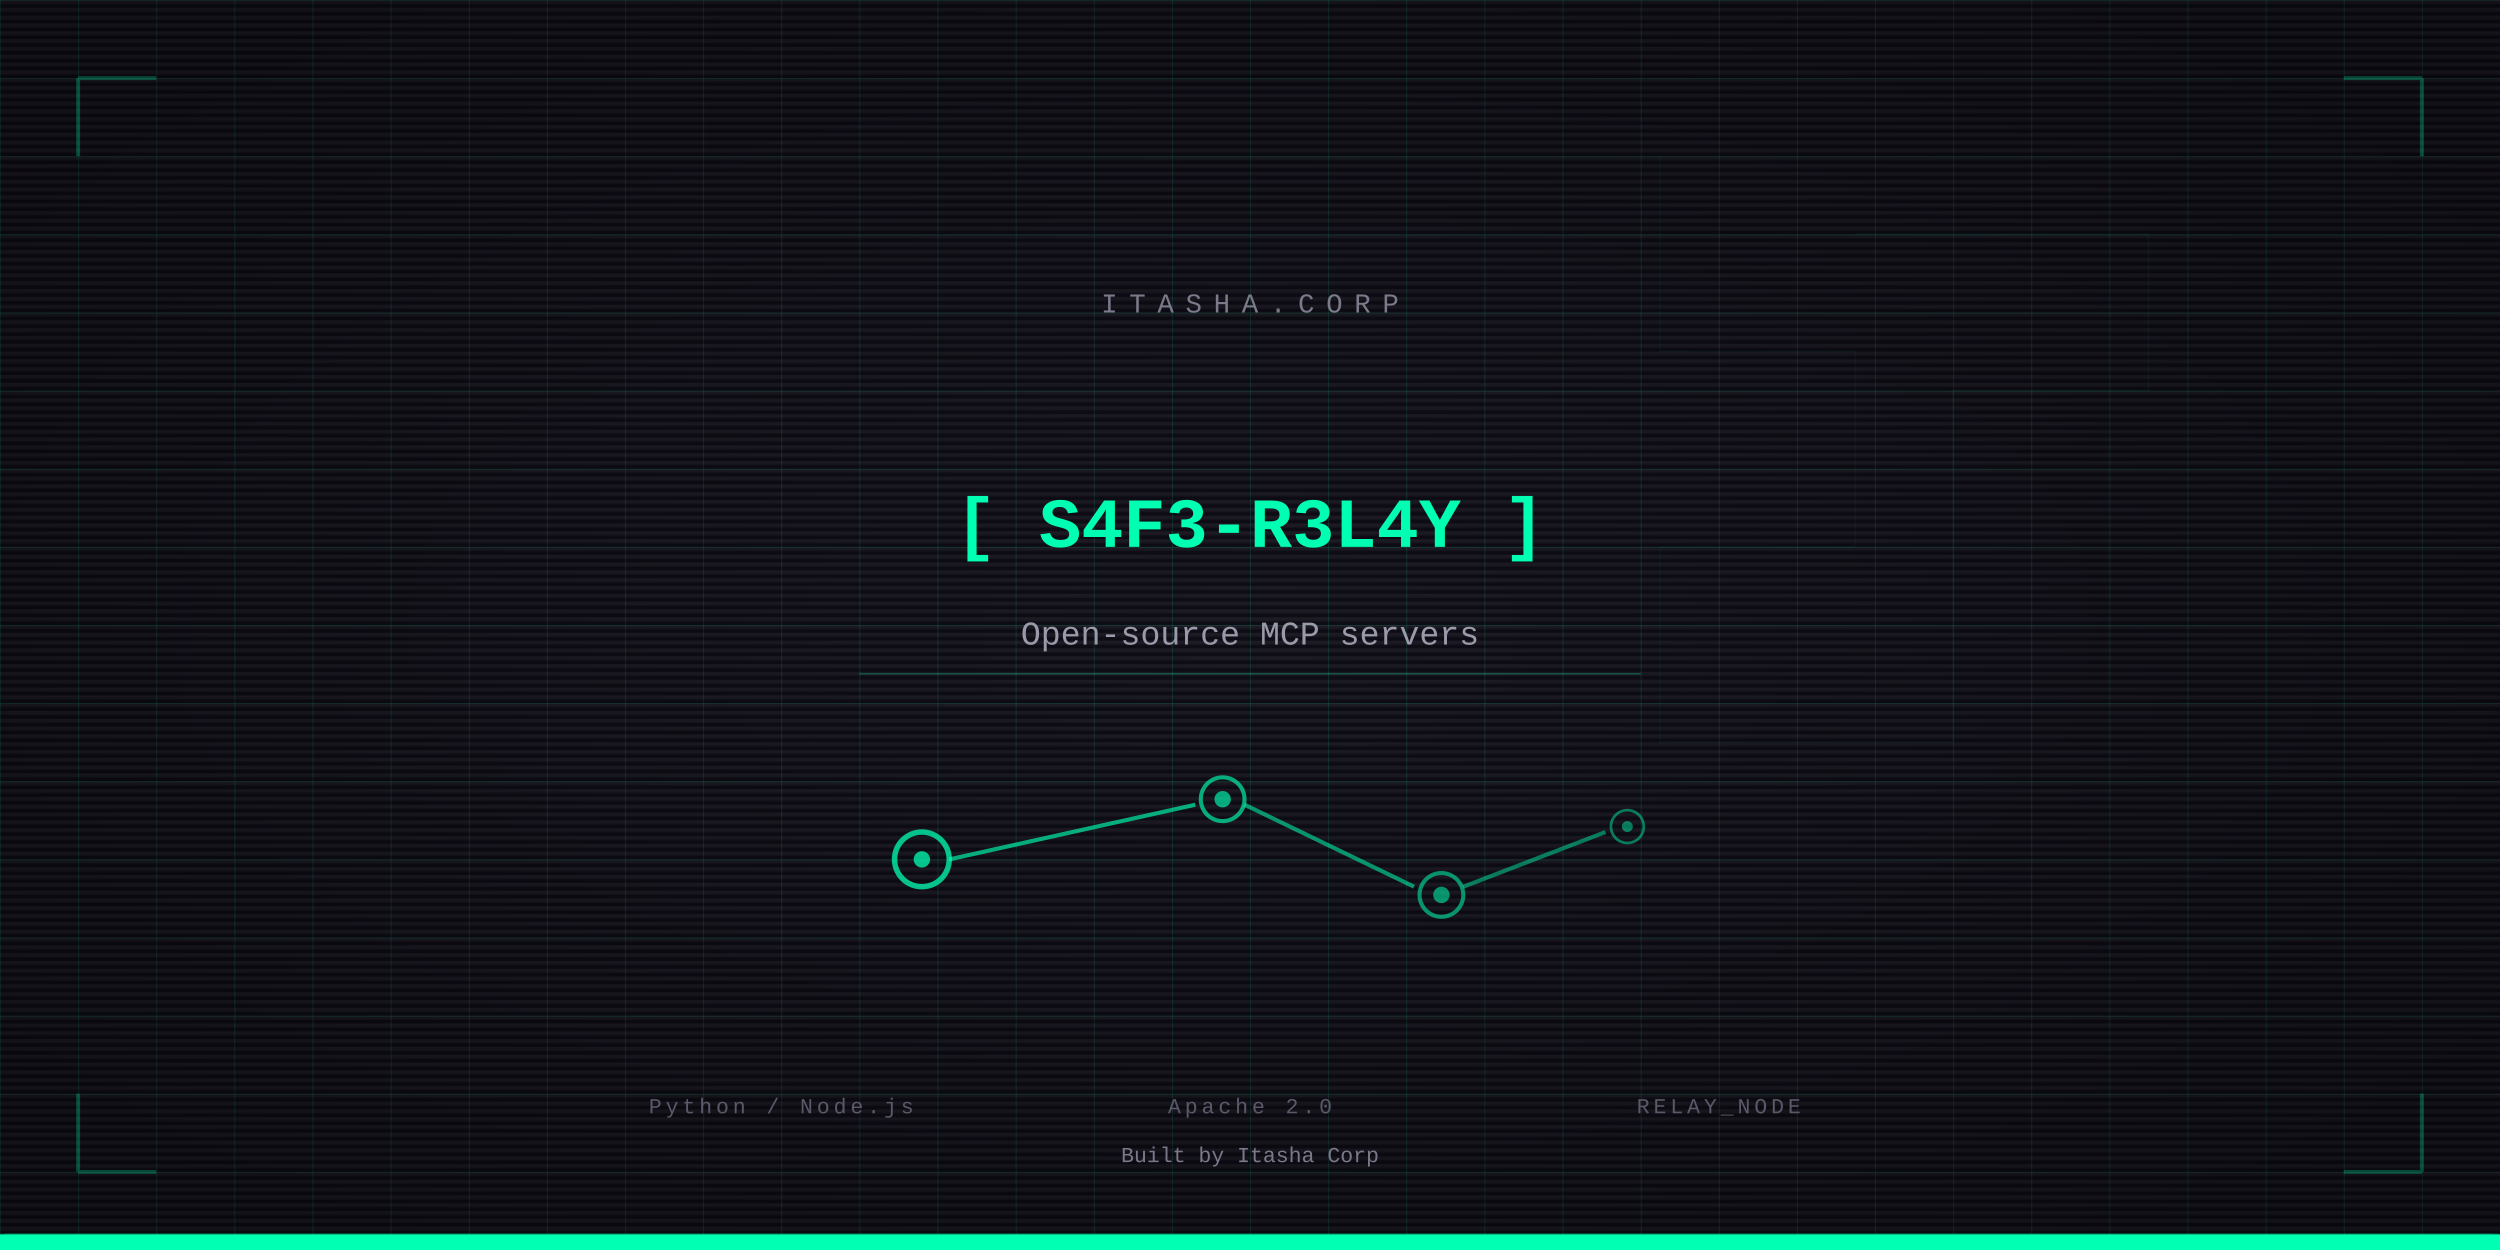
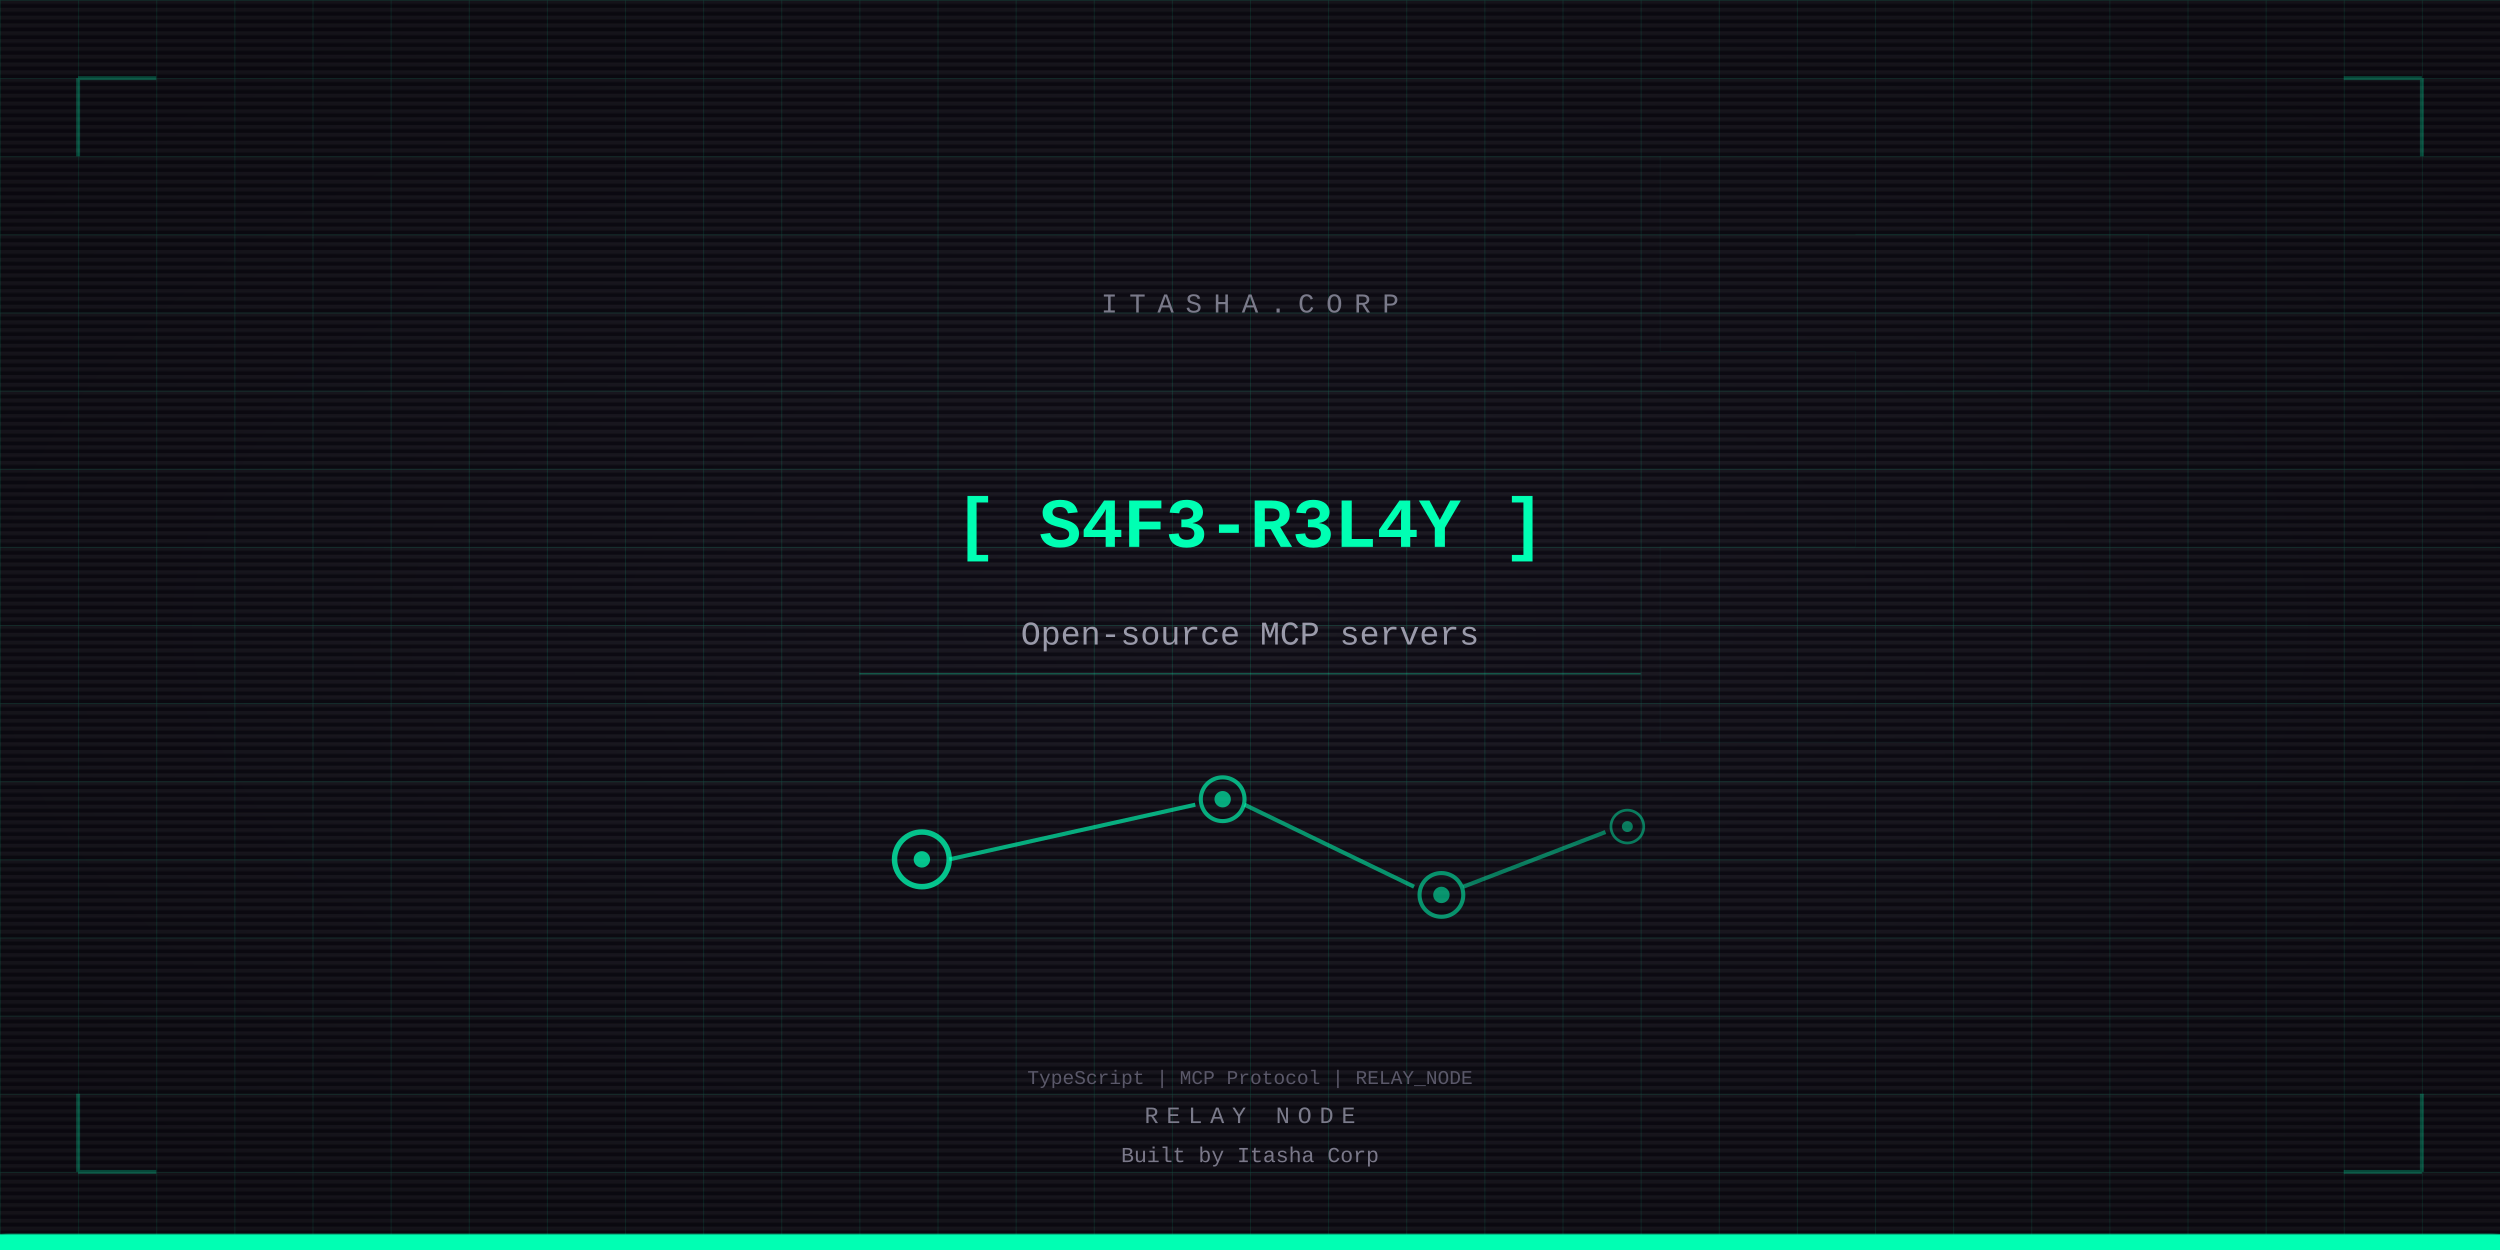
<svg xmlns="http://www.w3.org/2000/svg" width="1280" height="640" viewBox="0 0 1280 640">
  <defs>
    <pattern id="grid" width="40" height="40" patternUnits="userSpaceOnUse">
      <path d="M 40 0 L 0 0 0 40" fill="none" stroke="#00ffb3" stroke-width="0.5" opacity="0.25" />
    </pattern>
    <pattern id="scanlines" patternUnits="userSpaceOnUse" width="1280" height="4">
      <rect width="1280" height="2" fill="white" opacity="0.06" />
    </pattern>
    <filter id="accent-glow">
      <feGaussianBlur stdDeviation="3" />
    </filter>
-     <filter id="name-glow">
-       <feGaussianBlur stdDeviation="4" result="blur" />
-       <feMerge>
-         <feMergeNode in="blur" />
-         <feMergeNode in="SourceGraphic" />
-       </feMerge>
-     </filter>
    <radialGradient id="vignette" cx="50%" cy="50%" r="60%">
      <stop offset="0%" stop-color="transparent" />
      <stop offset="100%" stop-color="rgba(0,0,0,0.3)" />
    </radialGradient>
  </defs>
  <style>
-     @keyframes glowPulse { 0%,100% { filter:url(#name-glow); opacity:1; } 50% { filter:url(#accent-glow); opacity:0.92; } }
-     @keyframes barGlow { 0%,100% { opacity:0.15; } 50% { opacity:0.35; } }
-     @media (prefers-reduced-motion: reduce) {
-       .glow-name, .bar-glow { animation: none; }
-     }
+     @keyframes glow-pulse { 0%,100% { opacity: 0.9; } 50% { opacity: 1; } }
+     @keyframes bar-glow { 0%,100% { opacity: 0.15; } 50% { opacity: 0.3; } }
+     @media (prefers-reduced-motion: reduce) { * { animation: none !important; transition: none !important; } }
  </style>
  <rect width="1280" height="640" fill="#0e0c15" />
  <rect width="1280" height="640" fill="url(#grid)" />
  <rect width="1280" height="640" fill="url(#scanlines)" />
  <rect width="1280" height="640" fill="url(#vignette)" />
-   <path d="M 850,80 L 850,180 L 950,180 L 950,280 L 850,280 L 850,380 L 1000,380 L 1000,200 L 1100,200 L 1100,120 L 950,120" fill="none" stroke="#00ffb3" stroke-width="0.8" opacity="0.04" />
-   <rect y="632" width="1280" height="8" fill="#00ffb3" />
+   <path d="M 850,80 L 850,180 L 950,180 L 950,280 L 850,280 L 850,380 L 1000,380 L 1000,200 L 1100,200 L 1100,120 L 950,120" stroke="#00ffb3" stroke-width="0.5" fill="none" opacity="0.04" />
+   <path d="M 40,40 L 40,80 M 40,40 L 80,40" stroke="#00ffb3" stroke-width="2" fill="none" opacity="0.25" />
+   <path d="M 1240,40 L 1240,80 M 1240,40 L 1200,40" stroke="#00ffb3" stroke-width="2" fill="none" opacity="0.25" />
+   <path d="M 40,600 L 40,560 M 40,600 L 80,600" stroke="#00ffb3" stroke-width="2" fill="none" opacity="0.25" />
+   <path d="M 1240,600 L 1240,560 M 1240,600 L 1200,600" stroke="#00ffb3" stroke-width="2" fill="none" opacity="0.25" />
  <text x="640" y="160" text-anchor="middle" font-family="'Courier New',monospace" font-size="14" fill="#7a7a8a" letter-spacing="6">ITASHA.CORP</text>
-   <text class="glow-name" x="640" y="280" text-anchor="middle" font-family="'Courier New',monospace" font-size="36" font-weight="bold" fill="#00ffb3" style="animation: glowPulse 4s ease-in-out infinite;">[ S4F3-R3L4Y ]</text>
+   <text x="640" y="280" text-anchor="middle" font-family="'Courier New',monospace" font-size="36" font-weight="bold" fill="#00ffb3" style="animation: glow-pulse 4s ease-in-out infinite;">[ S4F3-R3L4Y ]</text>
  <text x="640" y="330" text-anchor="middle" font-family="'Courier New',monospace" font-size="17" fill="#9a9aaa">Open-source MCP servers</text>
-   <g transform="translate(640,440) scale(1.4) translate(-640,-440)">
+   <line x1="440" y1="345" x2="840" y2="345" stroke="#00ffb3" stroke-width="0.5" opacity="0.4" />
+   <g transform="translate(640, 440) scale(1.4) translate(-640, -440)">
    <circle cx="520" cy="440" r="10" fill="none" stroke="#00ffb3" stroke-width="2" opacity="0.75" />
    <circle cx="520" cy="440" r="3" fill="#00ffb3" opacity="0.75" />
    <line x1="530" y1="440" x2="620" y2="420" stroke="#00ffb3" stroke-width="1.5" opacity="0.65" />
    <circle cx="630" cy="418" r="8" fill="none" stroke="#00ffb3" stroke-width="1.5" opacity="0.65" />
    <circle cx="630" cy="418" r="3" fill="#00ffb3" opacity="0.65" />
    <line x1="638" y1="420" x2="700" y2="450" stroke="#00ffb3" stroke-width="1.5" opacity="0.55" />
    <circle cx="710" cy="453" r="8" fill="none" stroke="#00ffb3" stroke-width="1.5" opacity="0.55" />
    <circle cx="710" cy="453" r="3" fill="#00ffb3" opacity="0.55" />
    <line x1="718" y1="450" x2="770" y2="430" stroke="#00ffb3" stroke-width="1.5" opacity="0.45" />
    <circle cx="778" cy="428" r="6" fill="none" stroke="#00ffb3" stroke-width="1" opacity="0.45" />
    <circle cx="778" cy="428" r="2" fill="#00ffb3" opacity="0.45" />
  </g>
-   <text x="400" y="570" text-anchor="middle" font-family="'Courier New',monospace" font-size="11" fill="#5a5869" letter-spacing="2">Python / Node.js</text>
-   <text x="640" y="570" text-anchor="middle" font-family="'Courier New',monospace" font-size="11" fill="#5a5869" letter-spacing="2">Apache 2.0</text>
-   <text x="880" y="570" text-anchor="middle" font-family="'Courier New',monospace" font-size="11" fill="#5a5869" letter-spacing="2">RELAY_NODE</text>
-   <path d="M 40,40 L 40,80 M 40,40 L 80,40" stroke="#00ffb3" stroke-width="2" fill="none" opacity="0.25" />
-   <path d="M 1240,40 L 1240,80 M 1240,40 L 1200,40" stroke="#00ffb3" stroke-width="2" fill="none" opacity="0.25" />
-   <path d="M 40,600 L 40,560 M 40,600 L 80,600" stroke="#00ffb3" stroke-width="2" fill="none" opacity="0.25" />
-   <path d="M 1240,600 L 1240,560 M 1240,600 L 1200,600" stroke="#00ffb3" stroke-width="2" fill="none" opacity="0.25" />
-   <line x1="440" y1="345" x2="840" y2="345" stroke="#00ffb3" stroke-width="0.5" opacity="0.4" />
+   <text x="640" y="555" text-anchor="middle" font-family="'Courier New',monospace" font-size="10" fill="#5a5869">TypeScript  |  MCP Protocol  |  RELAY_NODE</text>
+   <text x="640" y="575" text-anchor="middle" font-family="'Courier New',monospace" font-size="12" fill="#7a7a8a" letter-spacing="4">RELAY NODE</text>
  <text x="640" y="595" text-anchor="middle" font-family="'Courier New',monospace" font-size="11" fill="#7a7889">Built by Itasha Corp</text>
-   <rect class="bar-glow" y="632" width="1280" height="4" fill="#00ffb3" style="animation: barGlow 3s ease-in-out infinite;" filter="url(#accent-glow)" />
+   <rect y="632" width="1280" height="8" fill="#00ffb3" />
+   <rect y="632" width="1280" height="4" fill="#00ffb3" style="animation: bar-glow 4s ease-in-out infinite;" filter="url(#accent-glow)" />
</svg>
